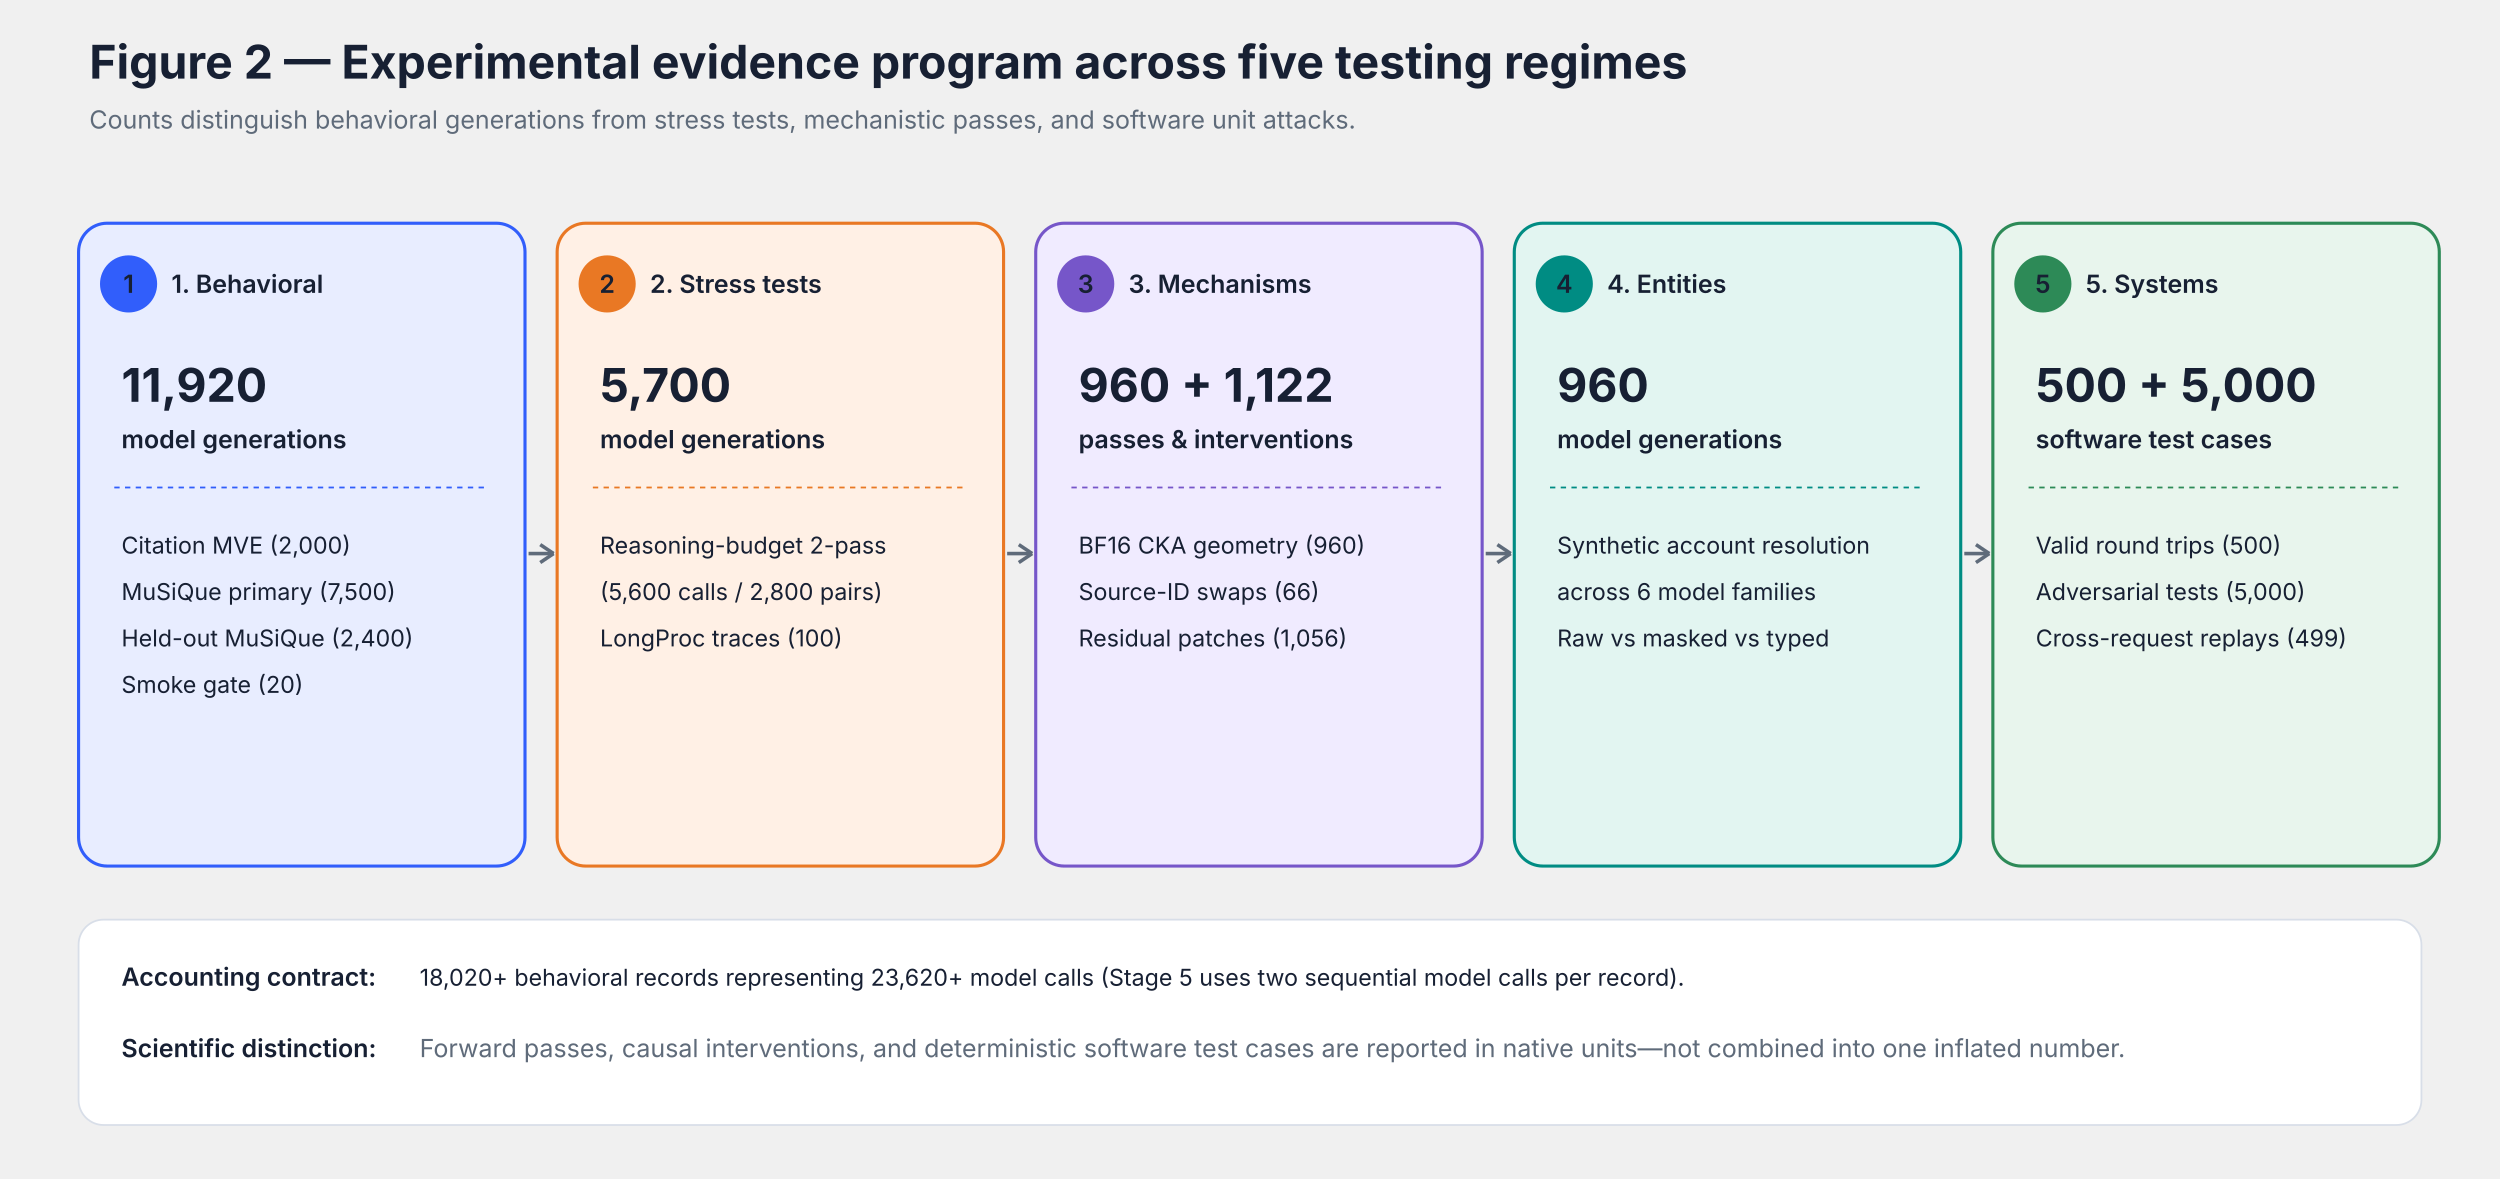
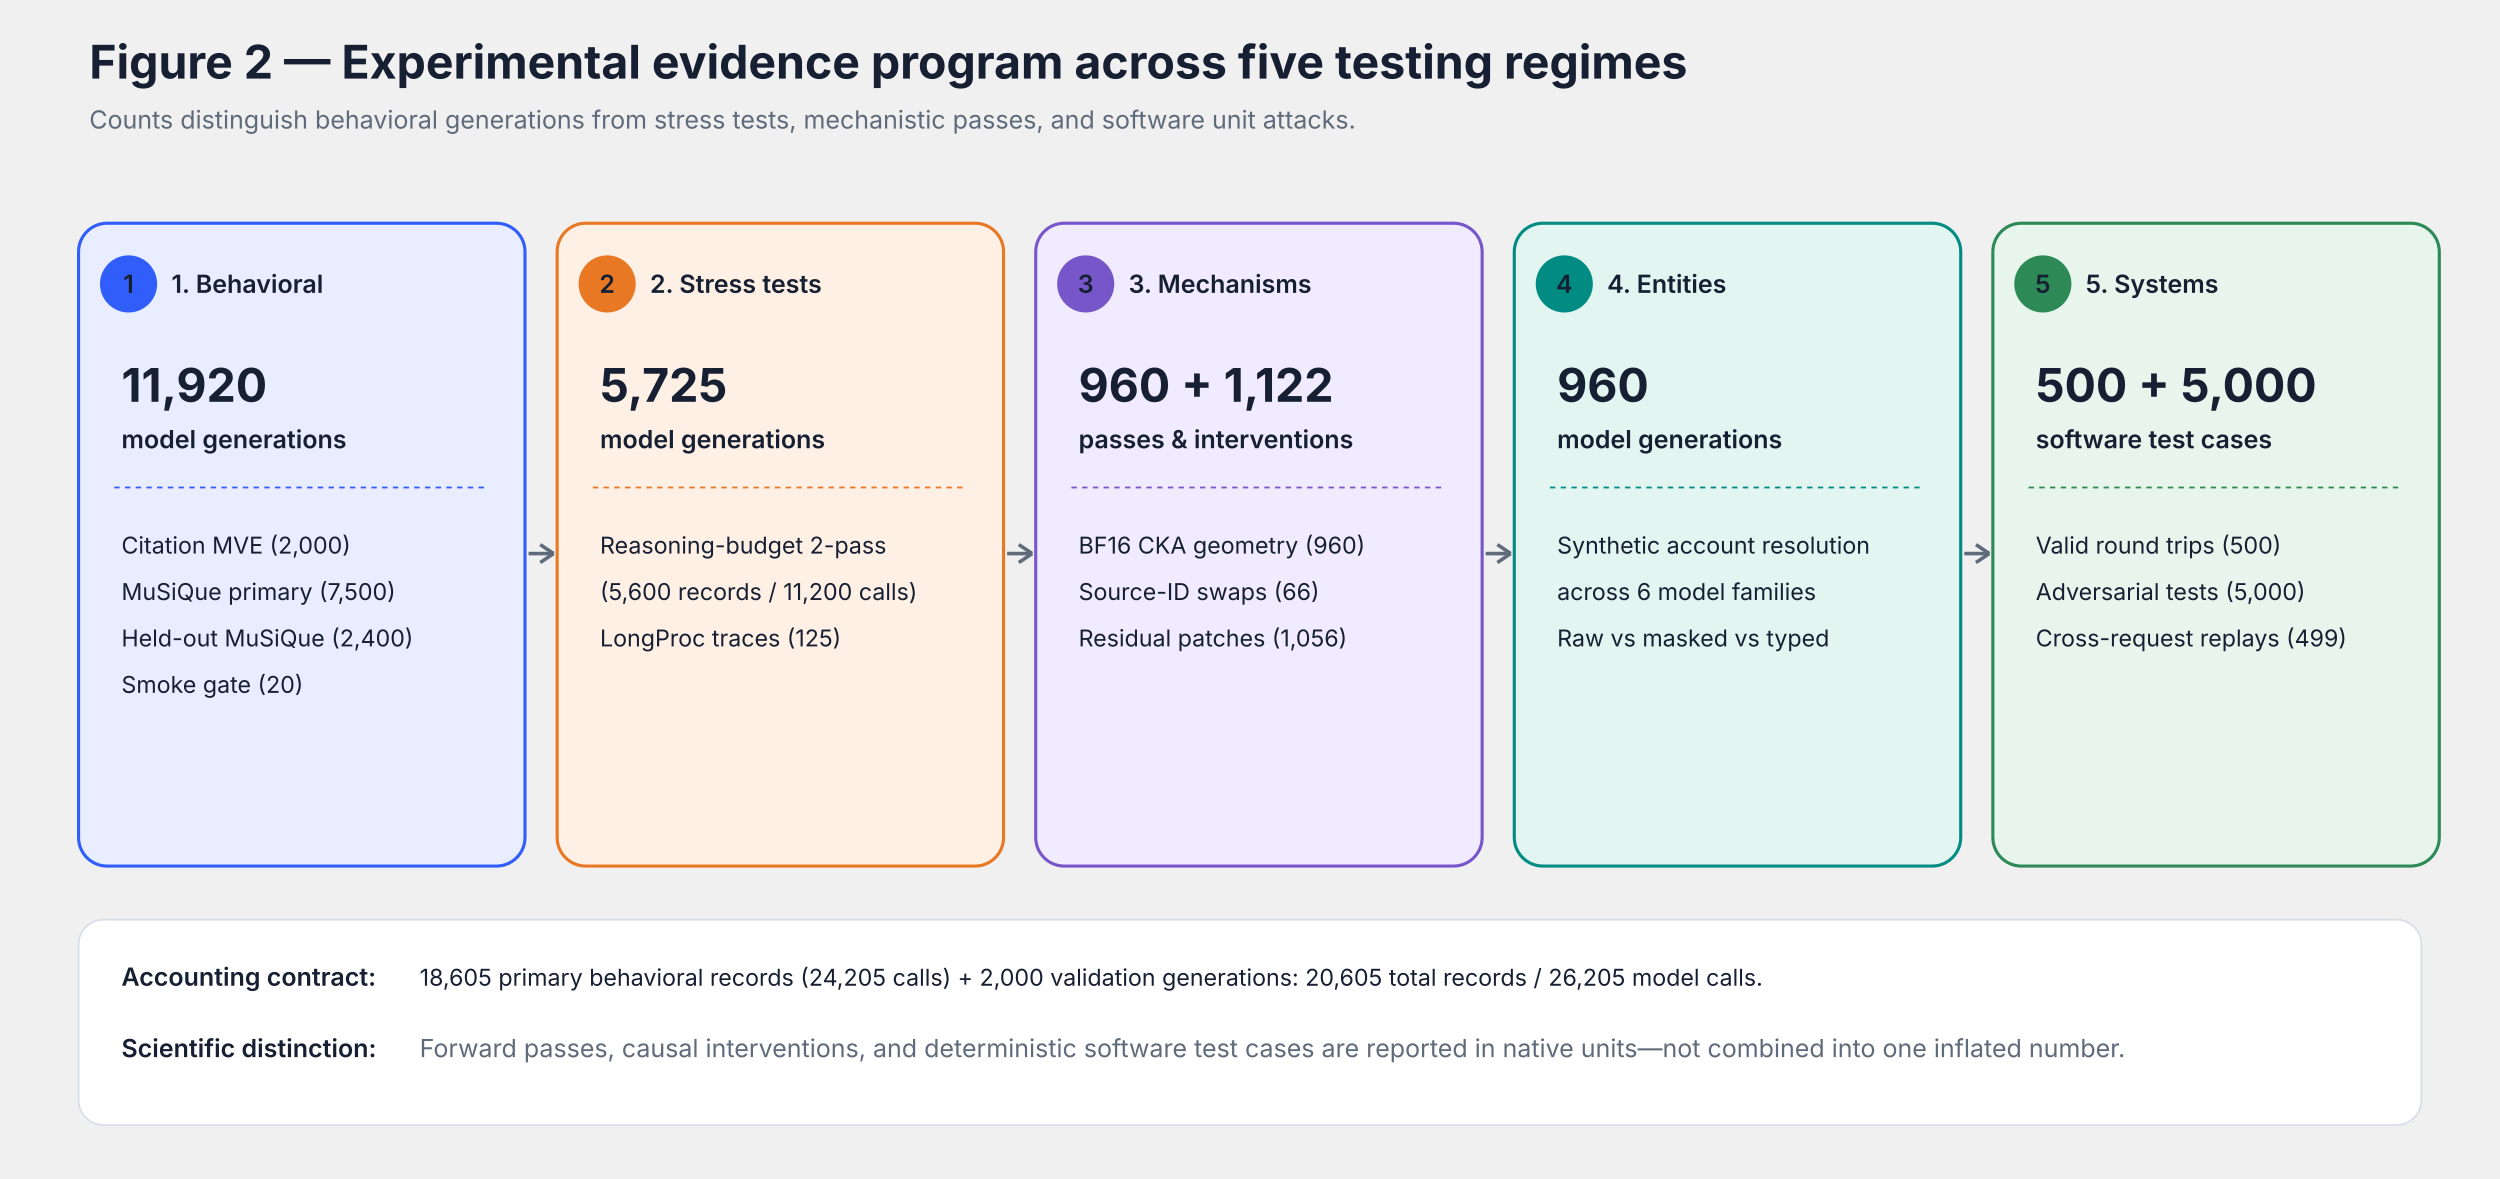
<svg xmlns="http://www.w3.org/2000/svg" viewBox="0 0 1400 660" role="img" aria-labelledby="title desc">
  <style>
text{font-family:Inter,ui-sans-serif,system-ui,-apple-system,BlinkMacSystemFont,'Segoe UI',sans-serif;fill:#172033}
.title{font-size:26px;font-weight:700}.subtitle{font-size:14px;fill:#5f6b7a}
.label{font-size:14px;font-weight:600}.body{font-size:13px}.small{font-size:12px;fill:#5f6b7a}
.mono{font-family:'SFMono-Regular',Consolas,'Liberation Mono',monospace;font-size:12.5px}
.axis{stroke:#aeb8c8;stroke-width:1}.grid{stroke:#e5e9f0;stroke-width:1}.zero{stroke:#172033;stroke-width:1.5}
</style>
  <text x="50" y="44" class="title" text-anchor="start">Figure 2 — Experimental evidence program across five testing regimes</text>
  <text x="50" y="72" class="subtitle" text-anchor="start">Counts distinguish behavioral generations from stress tests, mechanistic passes, and software unit attacks.</text>
  <rect x="44" y="125" width="250" height="360" rx="16" fill="#e8edff" stroke="#315efb" stroke-width="1.75" />
  <circle cx="72" cy="159" r="16" fill="#315efb" stroke="none" stroke-width="1" />
  <text x="72" y="164" class="label" text-anchor="middle" fill="#ffffff" font-weight="700">1</text>
  <text x="96" y="164" class="label" text-anchor="start" fill="#315efb" font-weight="700">1. Behavioral</text>
  <text x="68" y="225" class="title" text-anchor="start" fill="#172033">11,920</text>
  <text x="68" y="251" class="label" text-anchor="start" fill="#5f6b7a">model generations</text>
  <line x1="64" y1="273" x2="274" y2="273" stroke="#315efb" stroke-width="1" stroke-dasharray="3,3" />
  <text x="68" y="310" class="body" text-anchor="start">
    <tspan x="68" dy="0">Citation MVE (2,000)</tspan>
    <tspan x="68" dy="26">MuSiQue primary (7,500)</tspan>
    <tspan x="68" dy="26">Held-out MuSiQue (2,400)</tspan>
    <tspan x="68" dy="26">Smoke gate (20)</tspan>
  </text>
  <line x1="296" y1="310" x2="310" y2="310" stroke="#5f6b7a" stroke-width="2" />
  <line x1="310" y1="310" x2="302.53" y2="315.019" stroke="#5f6b7a" stroke-width="2" />
  <line x1="310" y1="310" x2="302.53" y2="304.981" stroke="#5f6b7a" stroke-width="2" />
  <rect x="312" y="125" width="250" height="360" rx="16" fill="#fff0e5" stroke="#e97824" stroke-width="1.75" />
  <circle cx="340" cy="159" r="16" fill="#e97824" stroke="none" stroke-width="1" />
  <text x="340" y="164" class="label" text-anchor="middle" fill="#ffffff" font-weight="700">2</text>
  <text x="364" y="164" class="label" text-anchor="start" fill="#e97824" font-weight="700">2. Stress tests</text>
-   <text x="336" y="225" class="title" text-anchor="start" fill="#172033">5,700</text>
+   <text x="336" y="225" class="title" text-anchor="start" fill="#172033">5,725</text>
  <text x="336" y="251" class="label" text-anchor="start" fill="#5f6b7a">model generations</text>
  <line x1="332" y1="273" x2="542" y2="273" stroke="#e97824" stroke-width="1" stroke-dasharray="3,3" />
  <text x="336" y="310" class="body" text-anchor="start">
    <tspan x="336" dy="0">Reasoning-budget 2-pass</tspan>
-     <tspan x="336" dy="26">(5,600 calls / 2,800 pairs)</tspan>
-     <tspan x="336" dy="26">LongProc traces (100)</tspan>
+     <tspan x="336" dy="26">(5,600 records / 11,200 calls)</tspan>
+     <tspan x="336" dy="26">LongProc traces (125)</tspan>
  </text>
  <line x1="564" y1="310" x2="578" y2="310" stroke="#5f6b7a" stroke-width="2" />
  <line x1="578" y1="310" x2="570.53" y2="315.019" stroke="#5f6b7a" stroke-width="2" />
  <line x1="578" y1="310" x2="570.53" y2="304.981" stroke="#5f6b7a" stroke-width="2" />
  <rect x="580" y="125" width="250" height="360" rx="16" fill="#f0ebff" stroke="#7656c9" stroke-width="1.75" />
  <circle cx="608" cy="159" r="16" fill="#7656c9" stroke="none" stroke-width="1" />
  <text x="608" y="164" class="label" text-anchor="middle" fill="#ffffff" font-weight="700">3</text>
  <text x="632" y="164" class="label" text-anchor="start" fill="#7656c9" font-weight="700">3. Mechanisms</text>
  <text x="604" y="225" class="title" text-anchor="start" fill="#172033">960 + 1,122</text>
  <text x="604" y="251" class="label" text-anchor="start" fill="#5f6b7a">passes &amp; interventions</text>
  <line x1="600" y1="273" x2="810" y2="273" stroke="#7656c9" stroke-width="1" stroke-dasharray="3,3" />
  <text x="604" y="310" class="body" text-anchor="start">
    <tspan x="604" dy="0">BF16 CKA geometry (960)</tspan>
    <tspan x="604" dy="26">Source-ID swaps (66)</tspan>
    <tspan x="604" dy="26">Residual patches (1,056)</tspan>
  </text>
  <line x1="832" y1="310" x2="846" y2="310" stroke="#5f6b7a" stroke-width="2" />
  <line x1="846" y1="310" x2="838.53" y2="315.019" stroke="#5f6b7a" stroke-width="2" />
  <line x1="846" y1="310" x2="838.53" y2="304.981" stroke="#5f6b7a" stroke-width="2" />
  <rect x="848" y="125" width="250" height="360" rx="16" fill="#e2f5f1" stroke="#008c83" stroke-width="1.75" />
  <circle cx="876" cy="159" r="16" fill="#008c83" stroke="none" stroke-width="1" />
  <text x="876" y="164" class="label" text-anchor="middle" fill="#ffffff" font-weight="700">4</text>
  <text x="900" y="164" class="label" text-anchor="start" fill="#008c83" font-weight="700">4. Entities</text>
  <text x="872" y="225" class="title" text-anchor="start" fill="#172033">960</text>
  <text x="872" y="251" class="label" text-anchor="start" fill="#5f6b7a">model generations</text>
  <line x1="868" y1="273" x2="1078" y2="273" stroke="#008c83" stroke-width="1" stroke-dasharray="3,3" />
  <text x="872" y="310" class="body" text-anchor="start">
    <tspan x="872" dy="0">Synthetic account resolution</tspan>
    <tspan x="872" dy="26">across 6 model families</tspan>
    <tspan x="872" dy="26">Raw vs masked vs typed</tspan>
  </text>
  <line x1="1100" y1="310" x2="1114" y2="310" stroke="#5f6b7a" stroke-width="2" />
  <line x1="1114" y1="310" x2="1106.53" y2="315.019" stroke="#5f6b7a" stroke-width="2" />
  <line x1="1114" y1="310" x2="1106.53" y2="304.981" stroke="#5f6b7a" stroke-width="2" />
  <rect x="1116" y="125" width="250" height="360" rx="16" fill="#e8f5ed" stroke="#2d8a57" stroke-width="1.75" />
  <circle cx="1144" cy="159" r="16" fill="#2d8a57" stroke="none" stroke-width="1" />
  <text x="1144" y="164" class="label" text-anchor="middle" fill="#ffffff" font-weight="700">5</text>
  <text x="1168" y="164" class="label" text-anchor="start" fill="#2d8a57" font-weight="700">5. Systems</text>
  <text x="1140" y="225" class="title" text-anchor="start" fill="#172033">500 + 5,000</text>
  <text x="1140" y="251" class="label" text-anchor="start" fill="#5f6b7a">software test cases</text>
  <line x1="1136" y1="273" x2="1346" y2="273" stroke="#2d8a57" stroke-width="1" stroke-dasharray="3,3" />
  <text x="1140" y="310" class="body" text-anchor="start">
    <tspan x="1140" dy="0">Valid round trips (500)</tspan>
    <tspan x="1140" dy="26">Adversarial tests (5,000)</tspan>
    <tspan x="1140" dy="26">Cross-request replays (499)</tspan>
  </text>
  <rect x="44" y="515" width="1312" height="115" rx="14" fill="#ffffff" stroke="#d8dee8" stroke-width="1" />
  <text x="68" y="552" class="label" text-anchor="start" fill="#172033" font-weight="700">Accounting contract:</text>
-   <text x="235" y="552" class="body" text-anchor="start">18,020+ behavioral records representing 23,620+ model calls (Stage 5 uses two sequential model calls per record).</text>
+   <text x="235" y="552" class="body" text-anchor="start">18,605 primary behavioral records (24,205 calls) + 2,000 validation generations: 20,605 total records / 26,205 model calls.</text>
  <text x="68" y="592" class="label" text-anchor="start" fill="#172033" font-weight="700">Scientific distinction:</text>
  <text x="235" y="592" class="subtitle" text-anchor="start">Forward passes, causal interventions, and deterministic software test cases are reported in native units—not combined into one inflated number.</text>
</svg>
